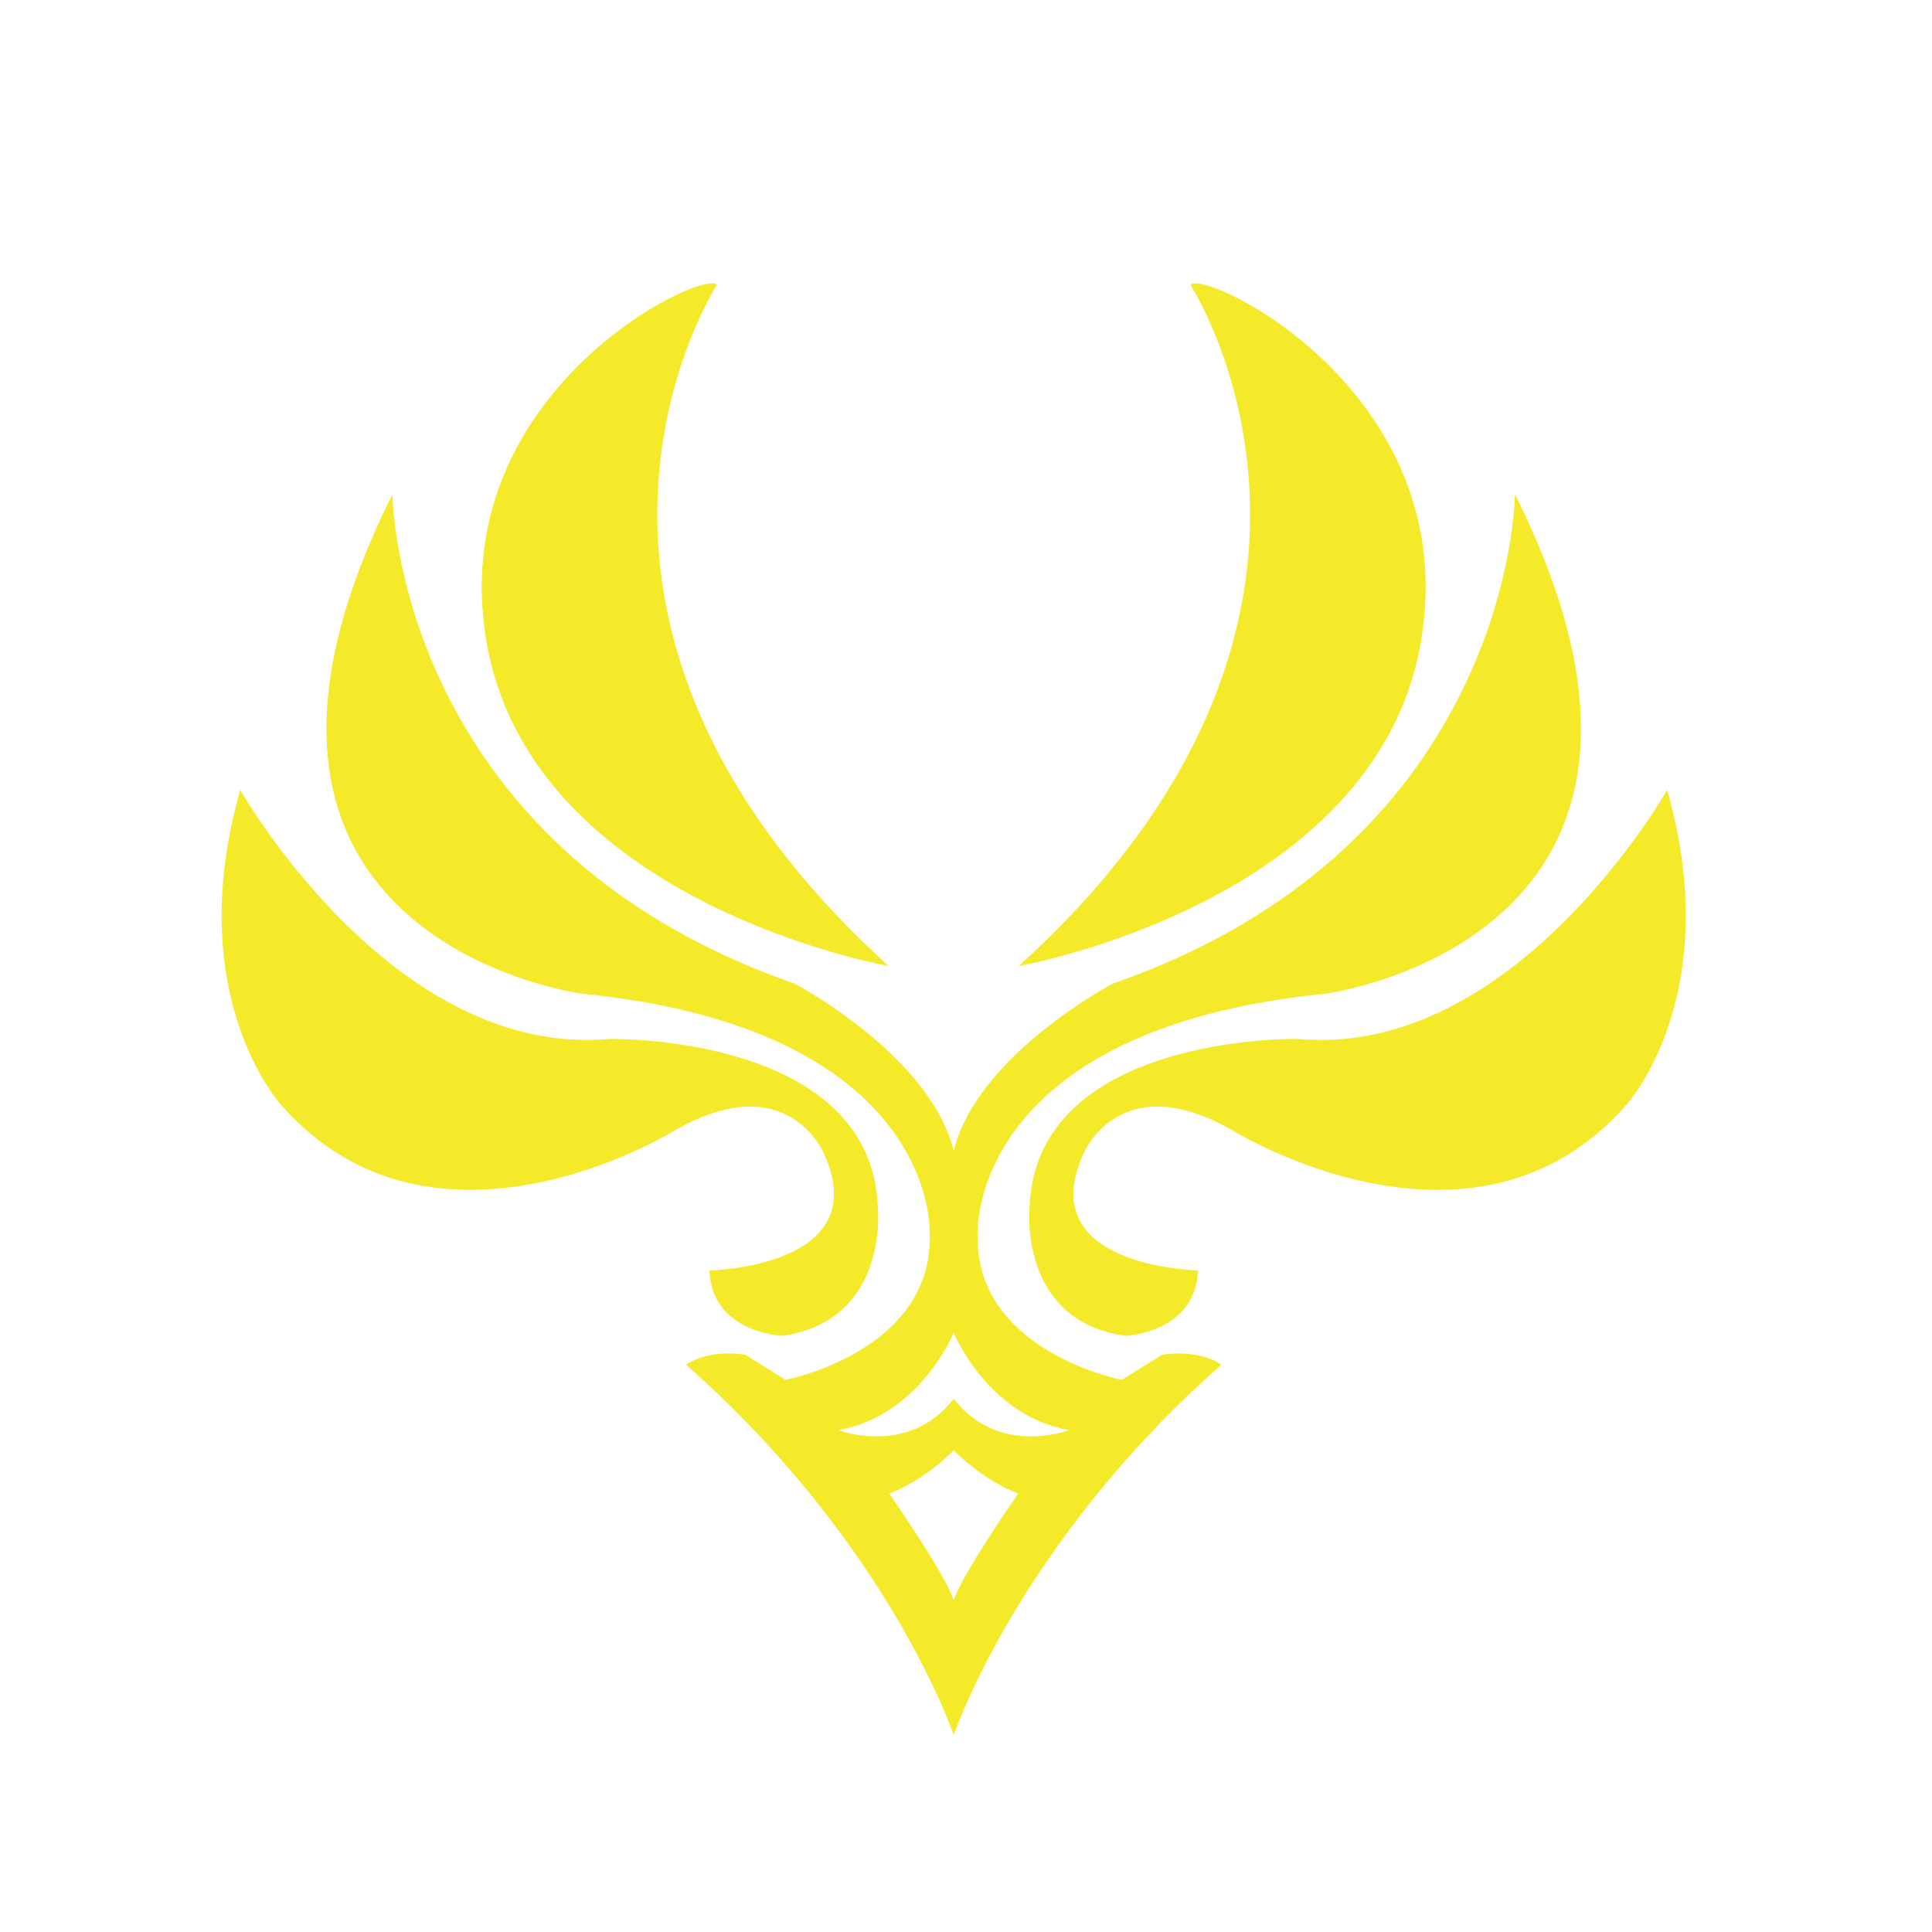
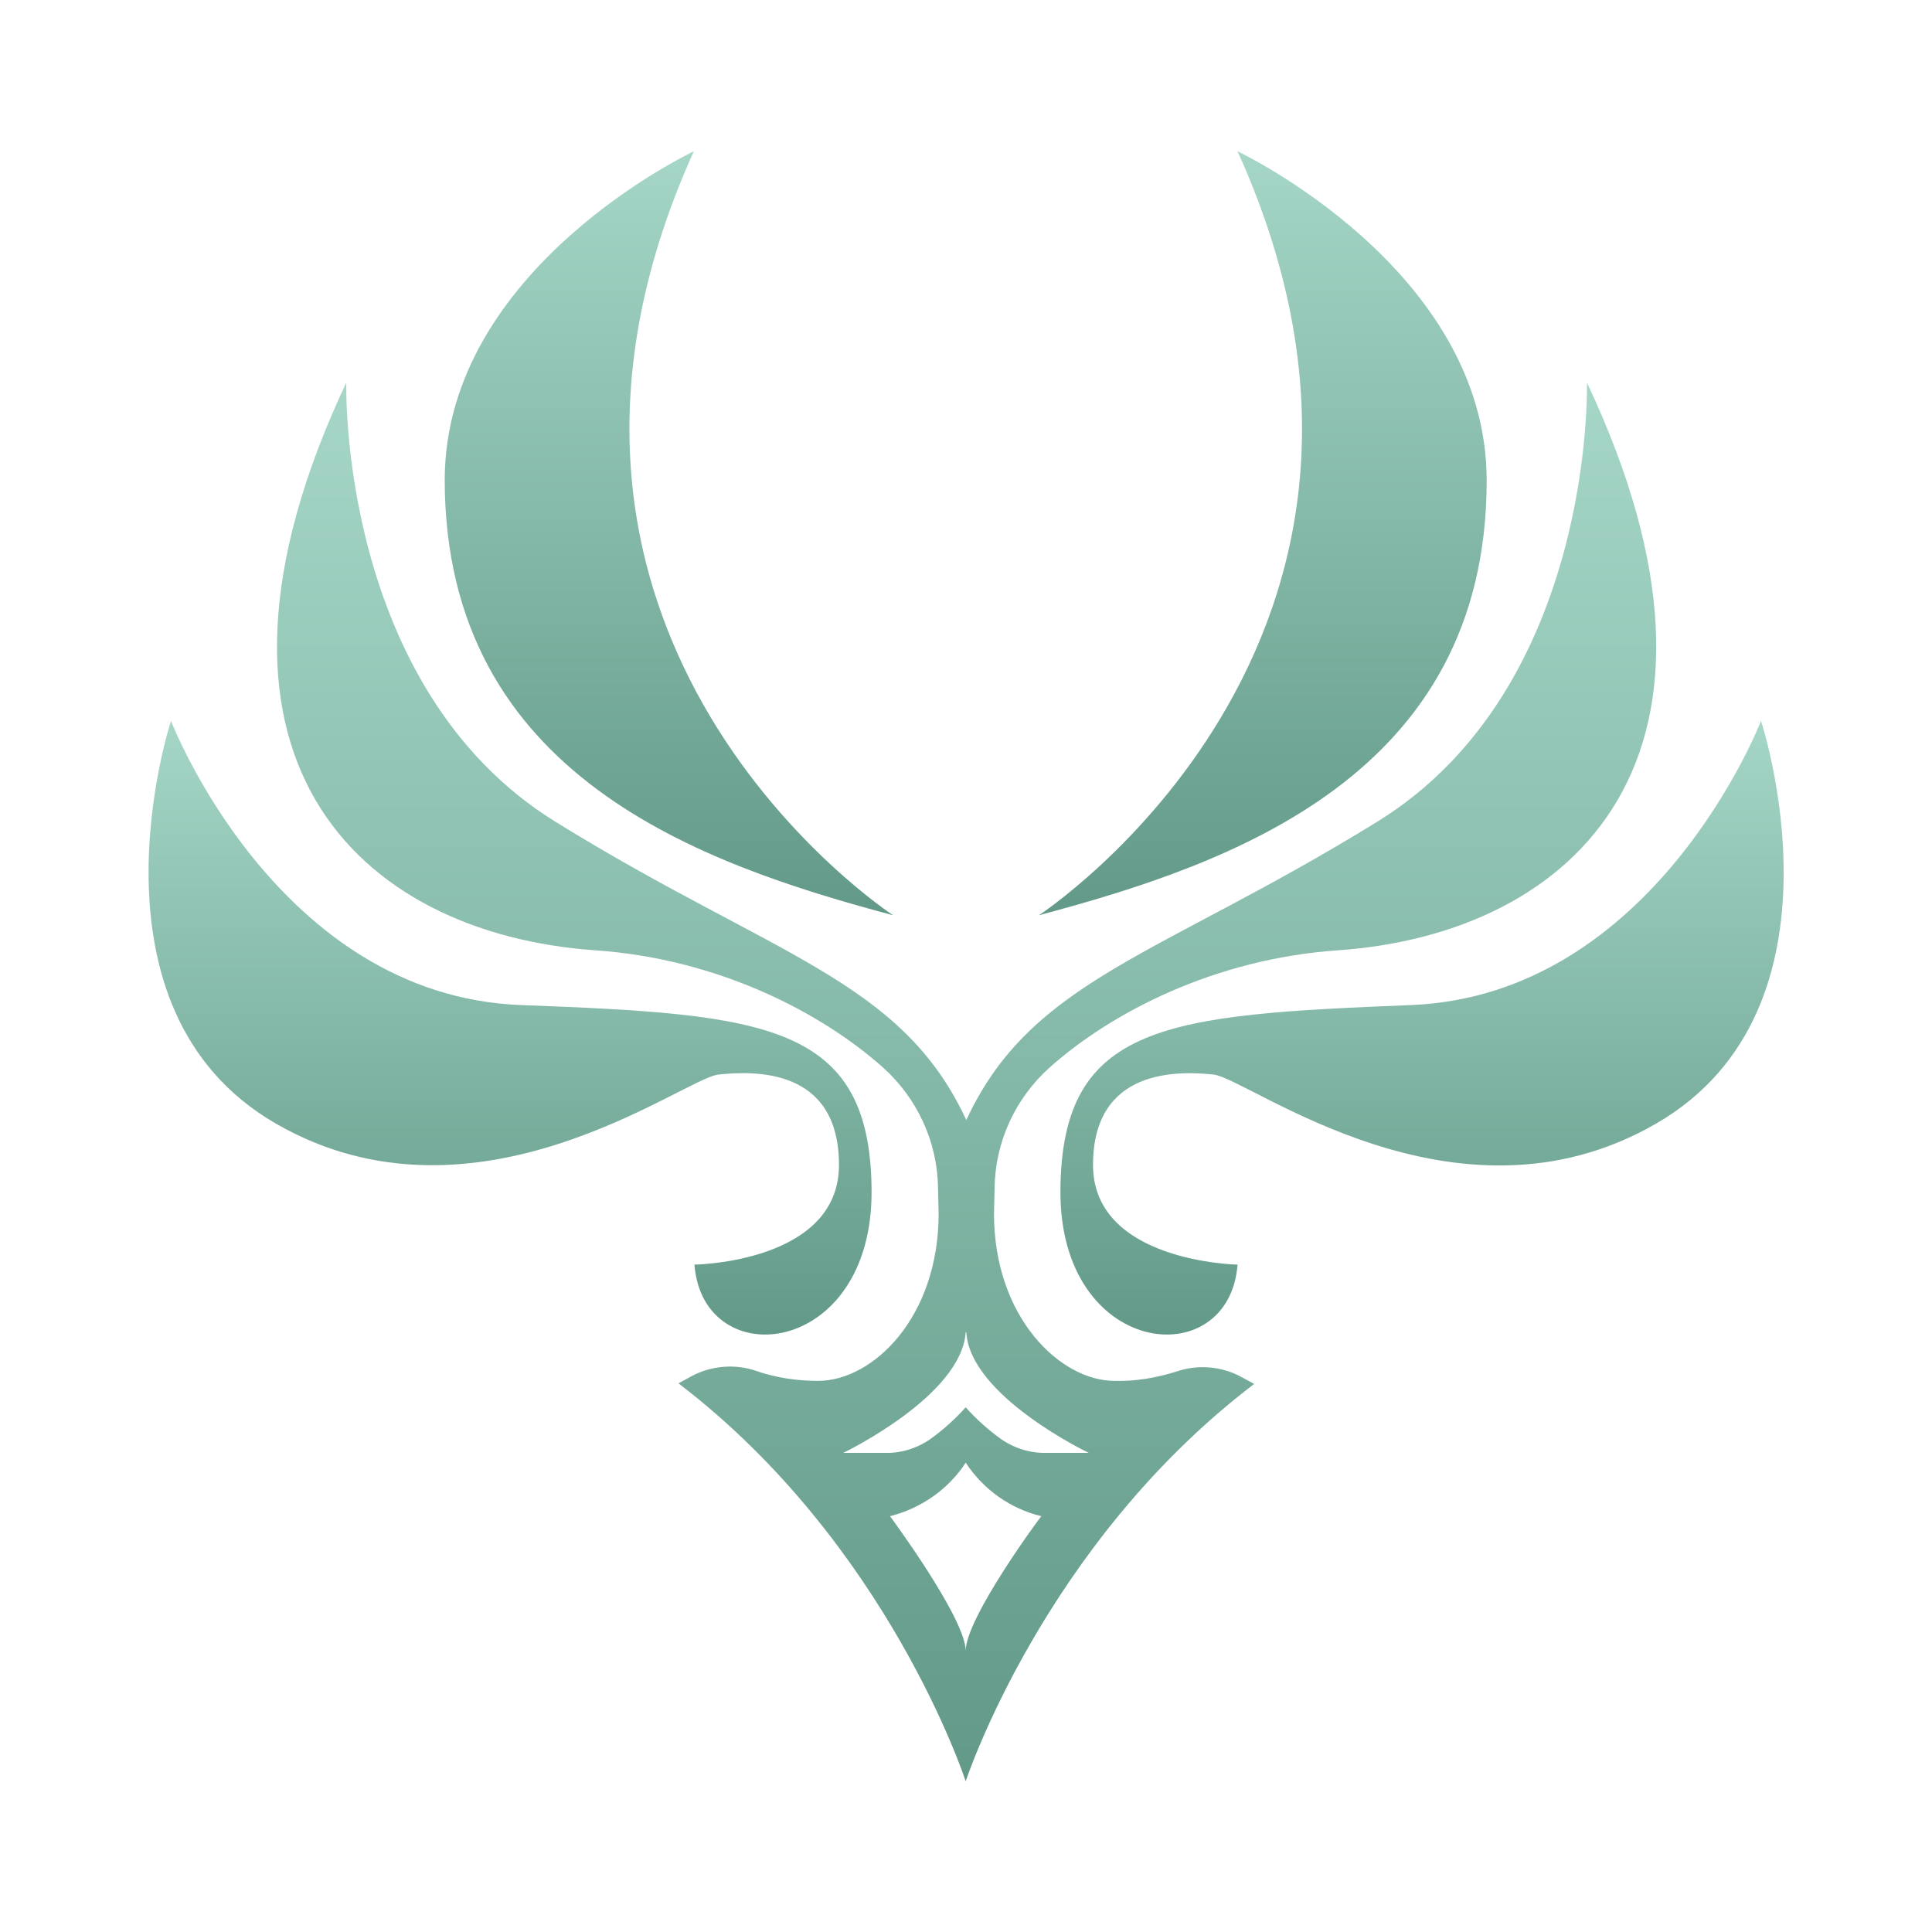
- <svg xmlns="http://www.w3.org/2000/svg" class="icon" width="32px" height="32.00px" viewBox="0 0 1024 1024" version="1.1">
-   <path fill="#f4ea2a" d="M436.667 611.334c27.604 60.544-60.667 62-60.667 62 1.333 33.333 38.667 34.667 38.667 34.667 56-8 50.667-66.667 50.667-66.667-2-93.334-142-90.667-142-90.667-115.333 10.667-196-132-196-132-31.333 109.998 22 167.334 22 167.334 81.132 92 208 13.333 208 13.333 59.999-34.667 79.333 12 79.333 12zM471 512c-205-186-91-361-91-361-7-9-145.5 57-122 190 24.384 138.002 213 171 213 171z" />
-   <path fill="#f4ea2a" d="M615.965 718.018l-21.334 13.334s-80-15.346-76.334-79.346c0 0-3.332-106.669 184.334-125.336 0 0 218.334-28.67 100.334-264.67 0 0-1 185.523-213 259.262 0 0-71.965 37.738-84.483 88.738C492.964 559 421 521.262 421 521.262 209 447.523 208 262 208 262 90 498 308.333 526.67 308.333 526.67c187.665 18.667 184.333 125.336 184.333 125.336 3.667 64-76.333 79.346-76.333 79.346L395 718.018c-21-3-31.333 5.329-31.333 5.329 108 95.343 141.815 196.334 141.815 196.334s33.815-100.991 141.815-196.334c0 0-10.332-8.329-31.332-5.329zM505.482 848.343c-3.518-12.666-34.148-56.676-34.148-56.676 19.667-7.666 34.148-23 34.148-23s14.481 15.334 34.149 23c0 0-30.631 44.01-34.149 56.676z m0-107.01c-23.851 31-61.148 16.667-61.148 16.667 43.333-7.667 61.148-51.667 61.148-51.667s17.815 44 61.149 51.667c0 0-37.297 14.333-61.149-16.667z" />
-   <path fill="#f4ea2a" d="M752.965 341c23.5-133-115-199-122-190 0 0 114 175-91 361 0 0 188.615-32.998 213-171zM883.631 418.667s-80.666 142.667-196 132c0 0-140-2.667-142 90.667 0 0-5.334 58.667 50.666 66.667 0 0 37.334-1.334 38.668-34.667 0 0-88.271-1.456-60.668-62 0 0 19.334-46.667 79.334-12 0 0 126.867 78.667 208-13.333 0 0 53.334-57.337 22-167.334z" />
+ <svg xmlns="http://www.w3.org/2000/svg" version="1.1" id="Anemo" x="0px" y="0px" viewBox="0 0 314.1 314.1" style="enable-background:new 0 0 314.1 314.1;" xml:space="preserve">
+   <style type="text/css">.st0{fill:url(#SVGID_1_)}.st1{fill:url(#SVGID_00000120549907209460737300000004541531884169193651_)}.st2{fill:url(#SVGID_00000176758623878152350640000013135953700792839576_)}.st3{fill:url(#SVGID_00000088839708929962412750000012749280345688952721_)}.st4{fill:url(#SVGID_00000096756714358397693270000003367035101292656783_)}.st5{fill:none}</style>
+   <g id="Livello">
+     <linearGradient id="SVGID_1_" gradientUnits="userSpaceOnUse" x1="108.815" y1="24.57" x2="108.815" y2="148.75">
+       <stop offset="0" style="stop-color:#A5D6C7" />
+       <stop offset="1" style="stop-color:#629988" />
+     </linearGradient>
+     <path class="st0" d="M145.2,148.8c0,0-68.4-44.6-32.4-124.2c0,0-40.5,19-40.5,53.5C72.4,126.2,114.1,140.5,145.2,148.8z" />
+     <linearGradient id="SVGID_00000031908023104580719060000011709420205921418919_" gradientUnits="userSpaceOnUse" x1="82.903" y1="117.18" x2="82.903" y2="216.974">
+       <stop offset="0" style="stop-color:#A5D6C7" />
+       <stop offset="1" style="stop-color:#629988" />
+     </linearGradient>
+     <path style="fill:url(#SVGID_00000031908023104580719060000011709420205921418919_);" d="M136.4,189.4c0,15.9-23.5,16.2-23.5,16.2c1.4,18,29,15.1,28.8-12.1s-17.3-28.6-57-30.1s-56.9-46.2-56.9-46.2s-15.4,46.8,17.1,65.5s66.2-7.4,71.9-8S136.4,173.5,136.4,189.4z" />
+     <linearGradient id="SVGID_00000054987515260565176430000005471508440336866696_" gradientUnits="userSpaceOnUse" x1="205.275" y1="24.57" x2="205.275" y2="148.75">
+       <stop offset="0" style="stop-color:#A5D6C7" />
+       <stop offset="1" style="stop-color:#629988" />
+     </linearGradient>
+     <path style="fill:url(#SVGID_00000054987515260565176430000005471508440336866696_);" d="M241.7,78.1c0-34.4-40.5-53.5-40.5-53.5c36,79.6-32.3,124.2-32.3,124.2C200,140.5,241.7,126.2,241.7,78.1z" />
+     <linearGradient id="SVGID_00000050641972922830290250000016313132958719055781_" gradientUnits="userSpaceOnUse" x1="231.166" y1="117.18" x2="231.166" y2="216.977">
+       <stop offset="0" style="stop-color:#A5D6C7" />
+       <stop offset="1" style="stop-color:#629988" />
+     </linearGradient>
+     <path style="fill:url(#SVGID_00000050641972922830290250000016313132958719055781_);" d="M286.3,117.2c0,0-17.2,44.6-56.9,46.2s-56.8,2.9-57,30.1s27.4,30.1,28.8,12.1c0,0-23.5-0.4-23.5-16.2s13.9-15.3,19.6-14.7s39.3,26.8,71.9,8S286.3,117.2,286.3,117.2z" />
+     <linearGradient id="SVGID_00000012455410484481992050000008251904819580980624_" gradientUnits="userSpaceOnUse" x1="157.105" y1="62.2" x2="157.105" y2="289.51">
+       <stop offset="0" style="stop-color:#A5D6C7" />
+       <stop offset="1" style="stop-color:#629988" />
+     </linearGradient>
+     <path style="fill:url(#SVGID_00000012455410484481992050000008251904819580980624_);" d="M181.2,224.5c-8.8,0-19.6-10.3-19.6-27.2l0.1-4.2c0.1-7.5,3.4-14.6,9-19.6c9.9-8.8,26.6-17.6,46.8-19c38.7-2.7,69.1-31.7,40.5-92.3c0,0,1.4,49.5-34.1,71.4s-56.2,25.6-66.8,48.5l0,0c-10.6-22.9-31.4-26.6-66.8-48.5s-34-71.4-34-71.4c-28.6,60.7,1.8,89.6,40.5,92.3c20.1,1.4,36.8,10.2,46.7,19c5.6,5,8.9,12.1,9,19.6l0.1,4.2c0,16.9-10.7,27.2-19.6,27.2c-3.4,0-6.8-0.5-10-1.6c-3.4-1.2-7.3-0.9-10.5,0.8l-2.2,1.2c34.2,26.1,46.7,64.7,46.7,64.7s12.6-38.5,46.9-64.6l-2.2-1.2c-3.2-1.7-7-2-10.5-0.8C188,224,184.6,224.6,181.2,224.5z M157,268.4c0-5.3-12.3-21.9-12.3-21.9c5.1-1.3,9.5-4.4,12.3-8.7c2.9,4.4,7.3,7.5,12.3,8.7C169.3,246.4,157,263,157,268.4z M162.8,234c-2.1-1.5-4.1-3.3-5.8-5.2c-1.7,1.9-3.7,3.7-5.8,5.2c-2.2,1.5-4.8,2.3-7.4,2.2h-6.7c0,0,19.2-9.2,19.9-19.6h0.1c0.6,10.4,19.9,19.6,19.9,19.6h-6.7C167.6,236.3,165,235.5,162.8,234z" />
+     <rect class="st5" width="314.1" height="314.1" />
+   </g>
</svg>
